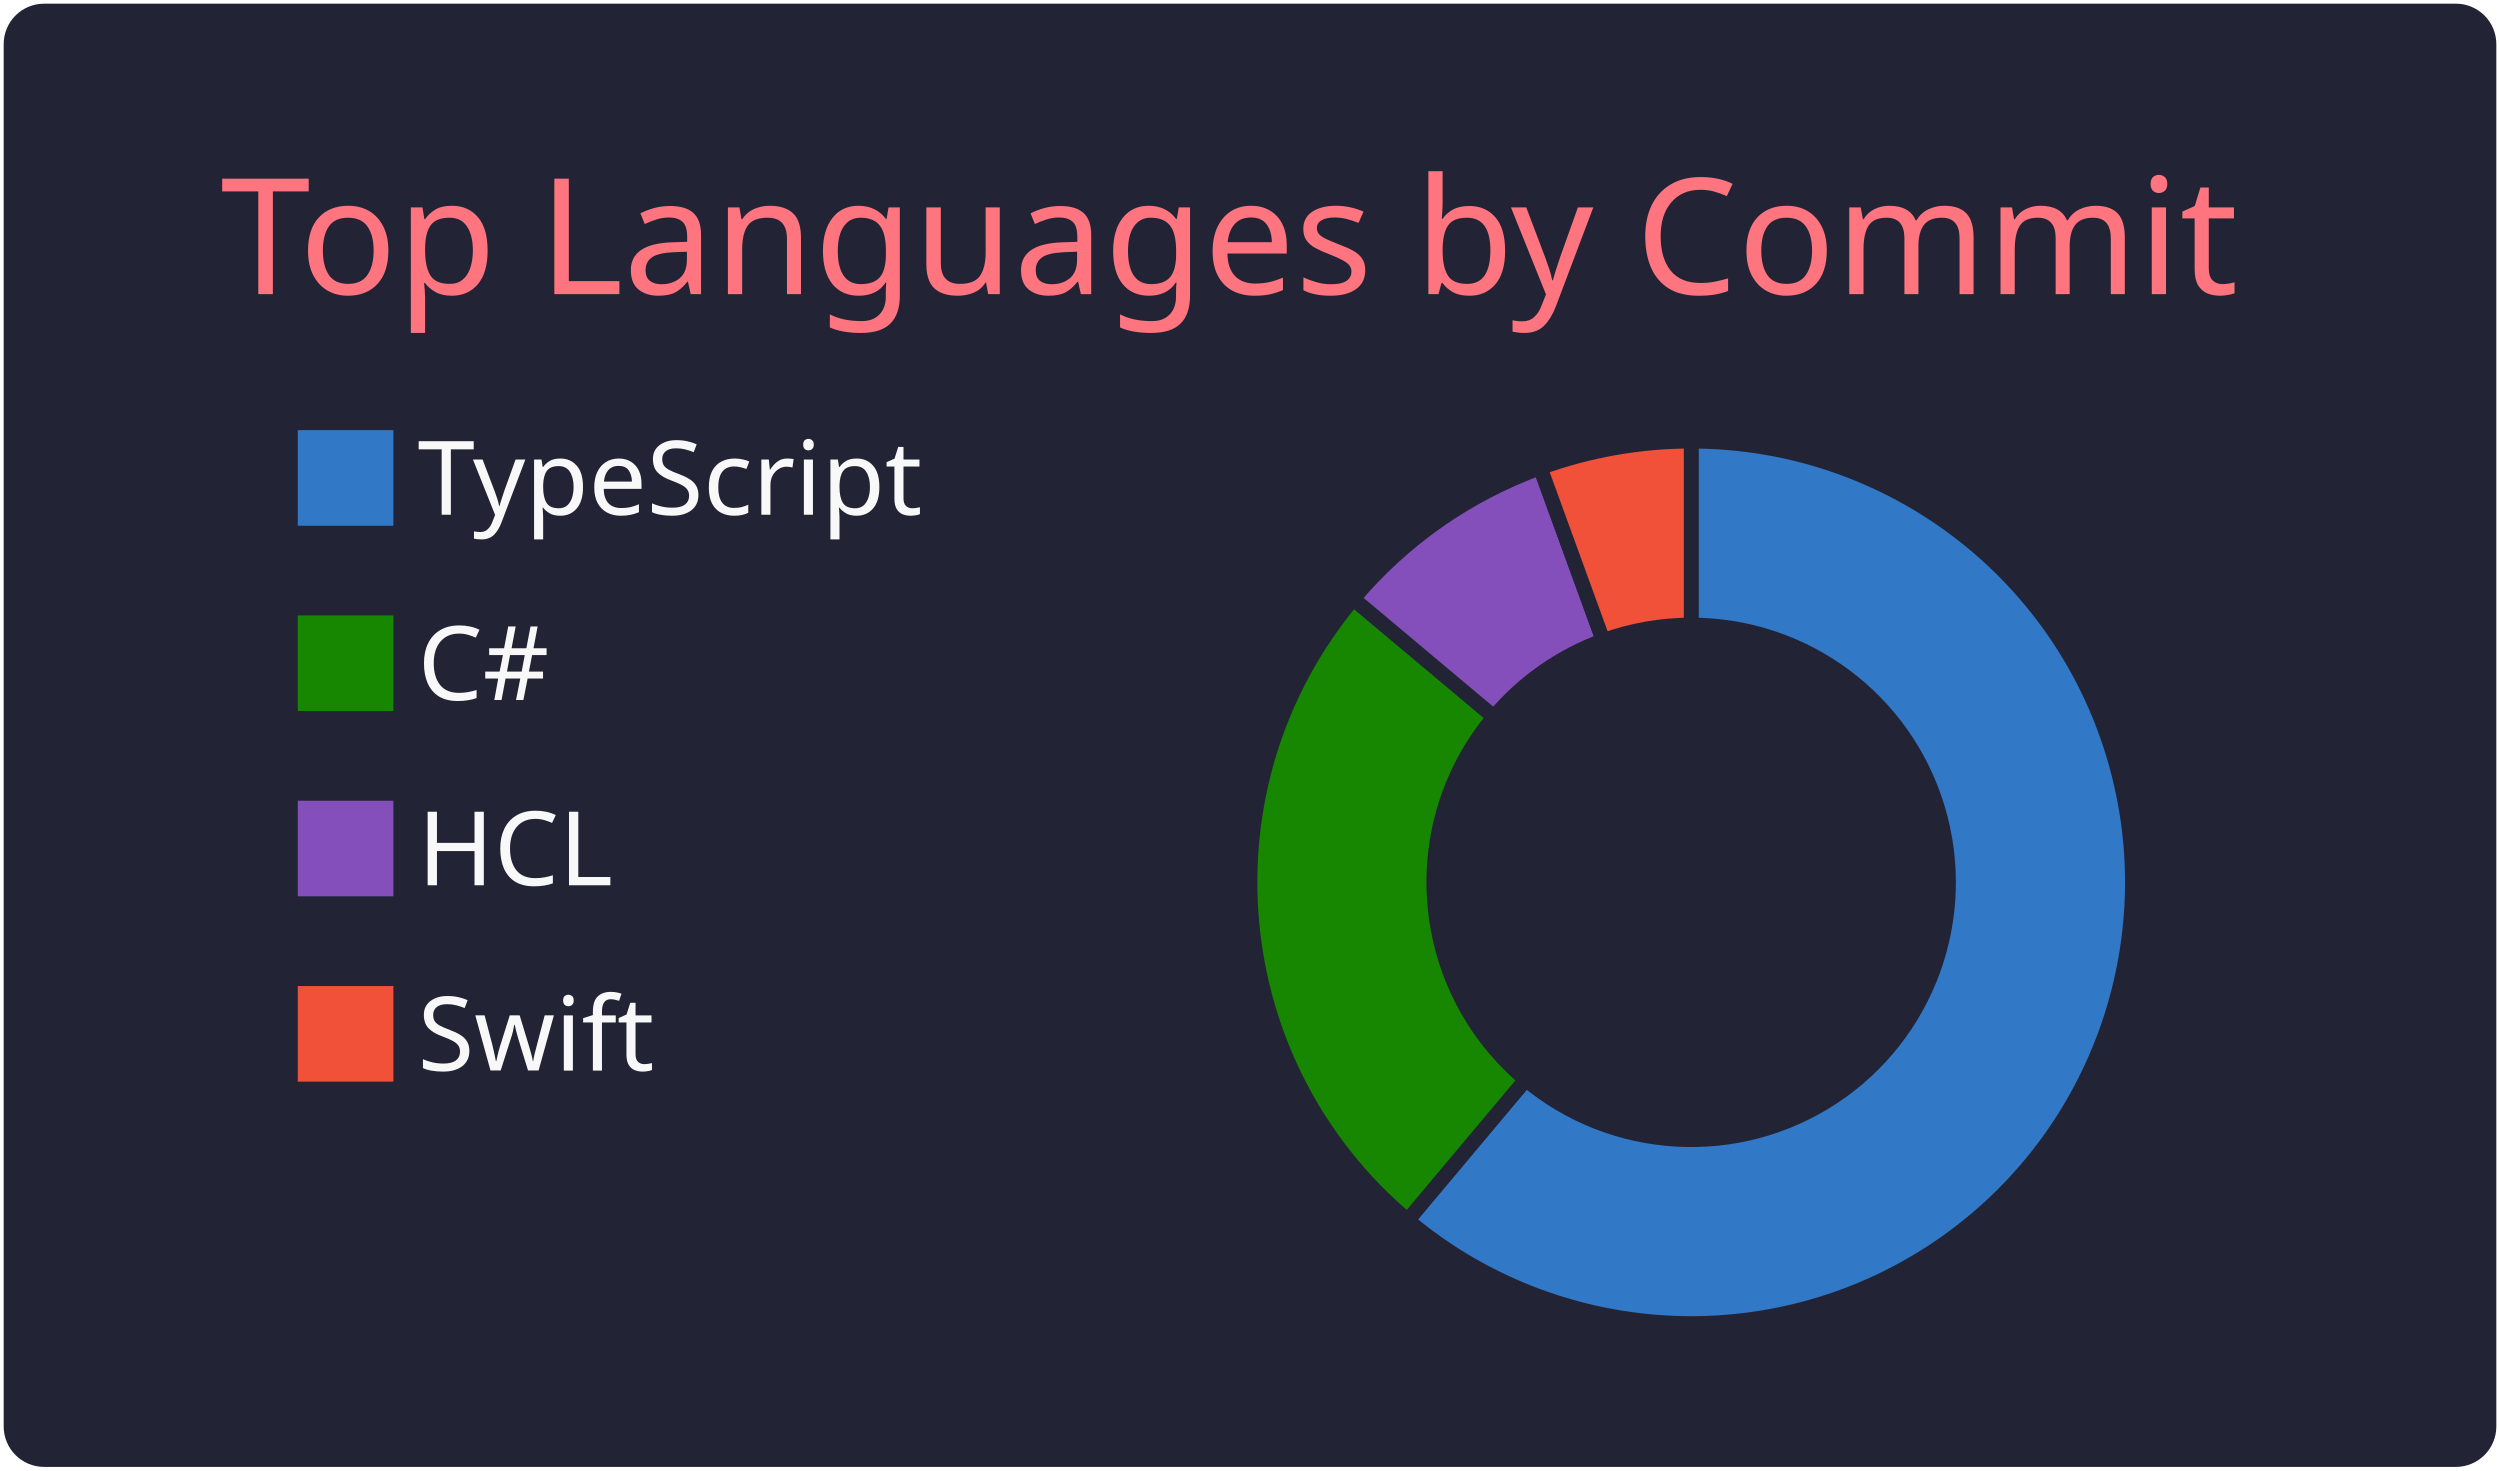
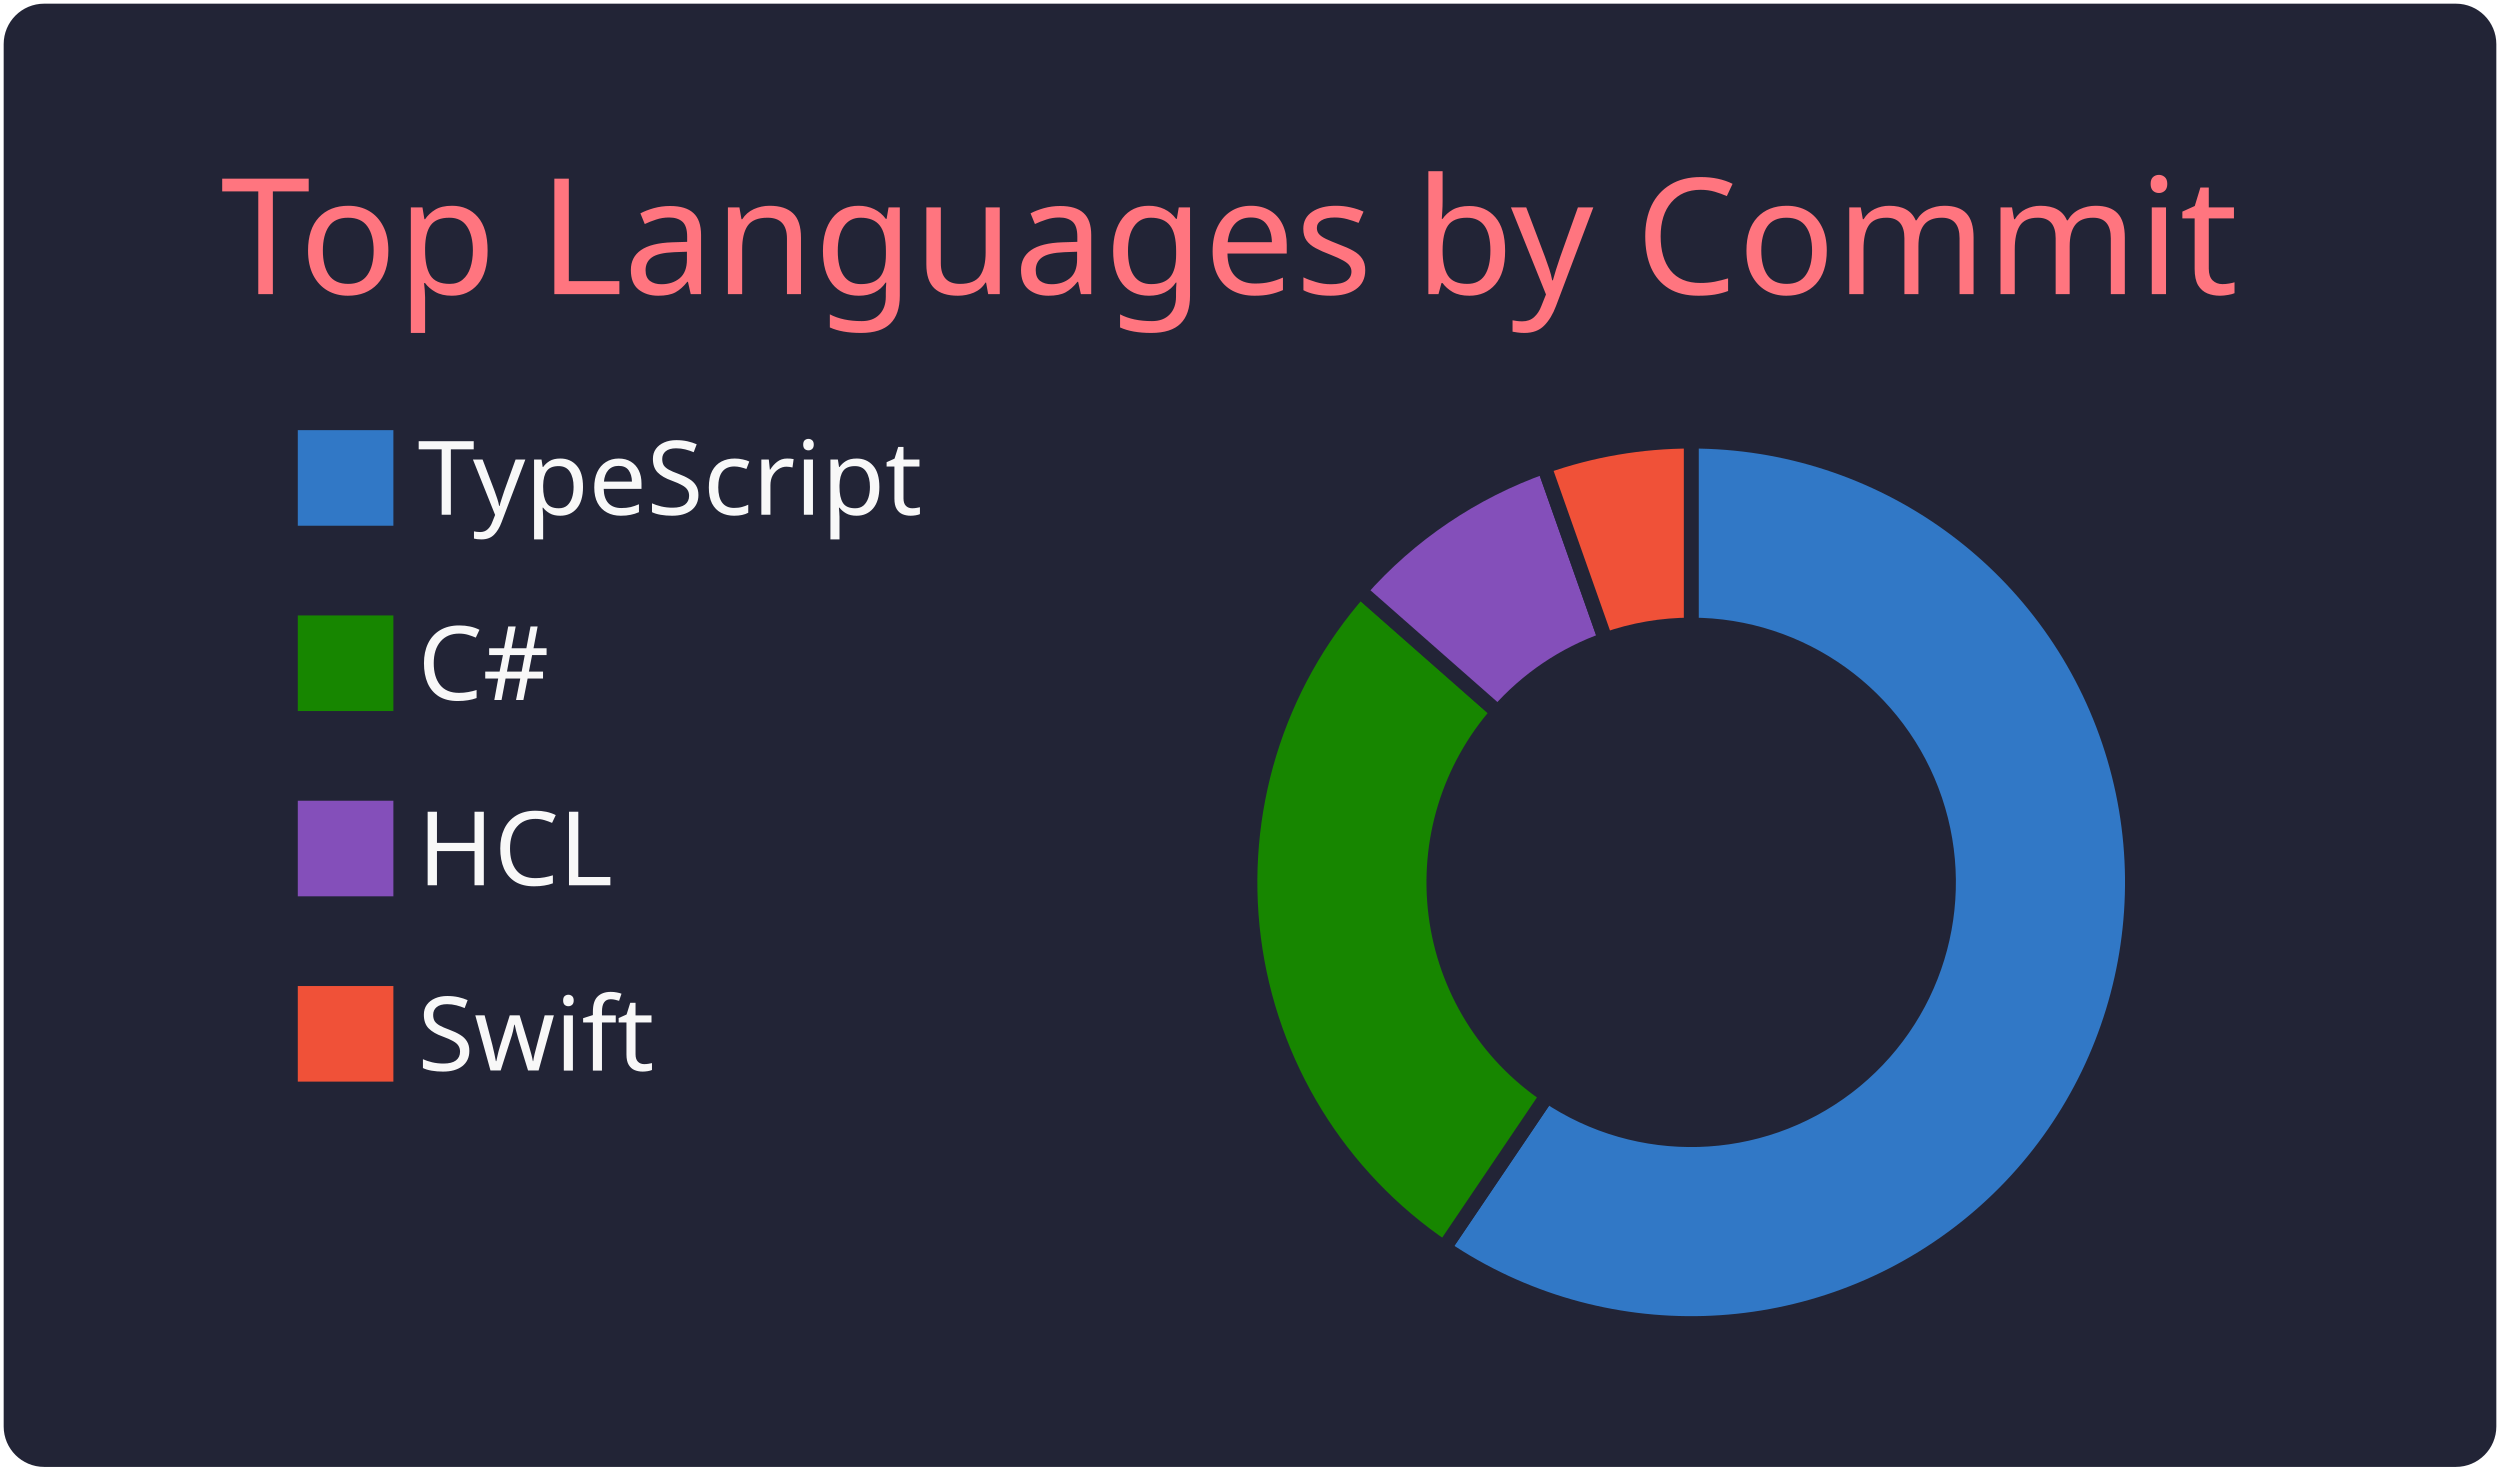
<svg xmlns="http://www.w3.org/2000/svg" width="340" height="200" viewBox="0 0 340 200">
  <style>* {
          font-family: 'Segoe UI', Ubuntu, "Helvetica Neue", Sans-Serif
        }</style>
-   <rect x="1" y="1" rx="5" ry="5" height="99%" width="99.412%" stroke="#222436" stroke-width="1" fill="#222436" stroke-opacity="1" />
-   <text x="30" y="40" style="font-size: 22px; fill: #ff757f;">Top Languages by Commit</text>
-   <g transform="translate(0,40)">
-     <g transform="translate(40,0)">
-       <rect y="18" width="14" height="14" fill="#3178c6" stroke="#222436" style="stroke-width: 1px;" />
-       <rect y="43.2" width="14" height="14" fill="#178600" stroke="#222436" style="stroke-width: 1px;" />
-       <rect y="68.4" width="14" height="14" fill="#844FBA" stroke="#222436" style="stroke-width: 1px;" />
-       <rect y="93.6" width="14" height="14" fill="#F05138" stroke="#222436" style="stroke-width: 1px;" />
-       <text x="16.8" y="30" style="fill: #f8f8f8; font-size: 14px;">TypeScript</text>
-       <text x="16.8" y="55.2" style="fill: #f8f8f8; font-size: 14px;">C#</text>
-       <text x="16.8" y="80.4" style="fill: #f8f8f8; font-size: 14px;">HCL</text>
-       <text x="16.8" y="105.6" style="fill: #f8f8f8; font-size: 14px;">Swift</text>
-     </g>
-     <g transform="translate( 230, 80 )">
-       <g class="arc">
-         <path d="M3.67394039744206e-15,-60A60,60,0,1,1,-38.567,45.963L-22.498,26.812A35,35,0,1,0,2.1431318985078682e-15,-35Z" style="fill: #3178c6; stroke-width: 2px;" stroke="#222436" />
+   <g class="gpsc-root">
+     <rect x="1" y="1" rx="5" ry="5" height="99%" width="99.412%" stroke="#222436" stroke-width="1" fill="#222436" stroke-opacity="1" />
+     <text x="30" y="40" class="gpsc-item" style="--gpsc-i: 0; font-size: 22px; fill: #ff757f;">Top Languages by Commit</text>
+     <g transform="translate(0,40)">
+       <g transform="translate(40,0)">
+         <rect y="18" width="14" height="14" class="gpsc-item" style="--gpsc-i: 0; stroke-width: 1px;" fill="#3178c6" stroke="#222436" />
+         <rect y="43.2" width="14" height="14" class="gpsc-item" style="--gpsc-i: 1; stroke-width: 1px;" fill="#178600" stroke="#222436" />
+         <rect y="68.4" width="14" height="14" class="gpsc-item" style="--gpsc-i: 2; stroke-width: 1px;" fill="#844FBA" stroke="#222436" />
+         <rect y="93.6" width="14" height="14" class="gpsc-item" style="--gpsc-i: 3; stroke-width: 1px;" fill="#F05138" stroke="#222436" />
+         <text x="16.8" y="30" class="gpsc-item" style="--gpsc-i: 0; fill: #f8f8f8; font-size: 14px;">TypeScript</text>
+         <text x="16.8" y="55.2" class="gpsc-item" style="--gpsc-i: 1; fill: #f8f8f8; font-size: 14px;">C#</text>
+         <text x="16.8" y="80.4" class="gpsc-item" style="--gpsc-i: 2; fill: #f8f8f8; font-size: 14px;">HCL</text>
+         <text x="16.8" y="105.6" class="gpsc-item" style="--gpsc-i: 3; fill: #f8f8f8; font-size: 14px;">Swift</text>
      </g>
-       <g class="arc">
-         <path d="M-38.567,45.963A60,60,0,0,1,-45.963,-38.567L-26.812,-22.498A35,35,0,0,0,-22.498,26.812Z" style="fill: #178600; stroke-width: 2px;" stroke="#222436" />
-       </g>
-       <g class="arc">
-         <path d="M-45.963,-38.567A60,60,0,0,1,-20.521,-56.382L-11.971,-32.889A35,35,0,0,0,-26.812,-22.498Z" style="fill: #844FBA; stroke-width: 2px;" stroke="#222436" />
-       </g>
-       <g class="arc">
-         <path d="M-20.521,-56.382A60,60,0,0,1,-1.1021821192326178e-14,-60L-6.429395695523604e-15,-35A35,35,0,0,0,-11.971,-32.889Z" style="fill: #F05138; stroke-width: 2px;" stroke="#222436" />
+       <g transform="translate( 230, 80 )">
+         <g class="arc" style="--gpsc-i: 0;">
+           <path d="M3.67394039744206e-15,-60A60,60,0,1,1,-33.598,49.711L-19.599,28.998A35,35,0,1,0,2.1431318985078682e-15,-35Z" style="fill: #3178c6; stroke-width: 2px;" stroke="#222436" />
+         </g>
+         <g class="arc" style="--gpsc-i: 1;">
+           <path d="M-33.598,49.711A60,60,0,0,1,-45.04,-39.64L-26.274,-23.124A35,35,0,0,0,-19.599,28.998Z" style="fill: #178600; stroke-width: 2px;" stroke="#222436" />
+         </g>
+         <g class="arc" style="--gpsc-i: 2;">
+           <path d="M-45.04,-39.64A60,60,0,0,1,-19.988,-56.573L-11.66,-33.001A35,35,0,0,0,-26.274,-23.124Z" style="fill: #844FBA; stroke-width: 2px;" stroke="#222436" />
+         </g>
+         <g class="arc" style="--gpsc-i: 3;">
+           <path d="M-19.988,-56.573A60,60,0,0,1,-1.1021821192326178e-14,-60L-6.429395695523604e-15,-35A35,35,0,0,0,-11.66,-33.001Z" style="fill: #F05138; stroke-width: 2px;" stroke="#222436" />
+         </g>
      </g>
    </g>
  </g>
</svg>
